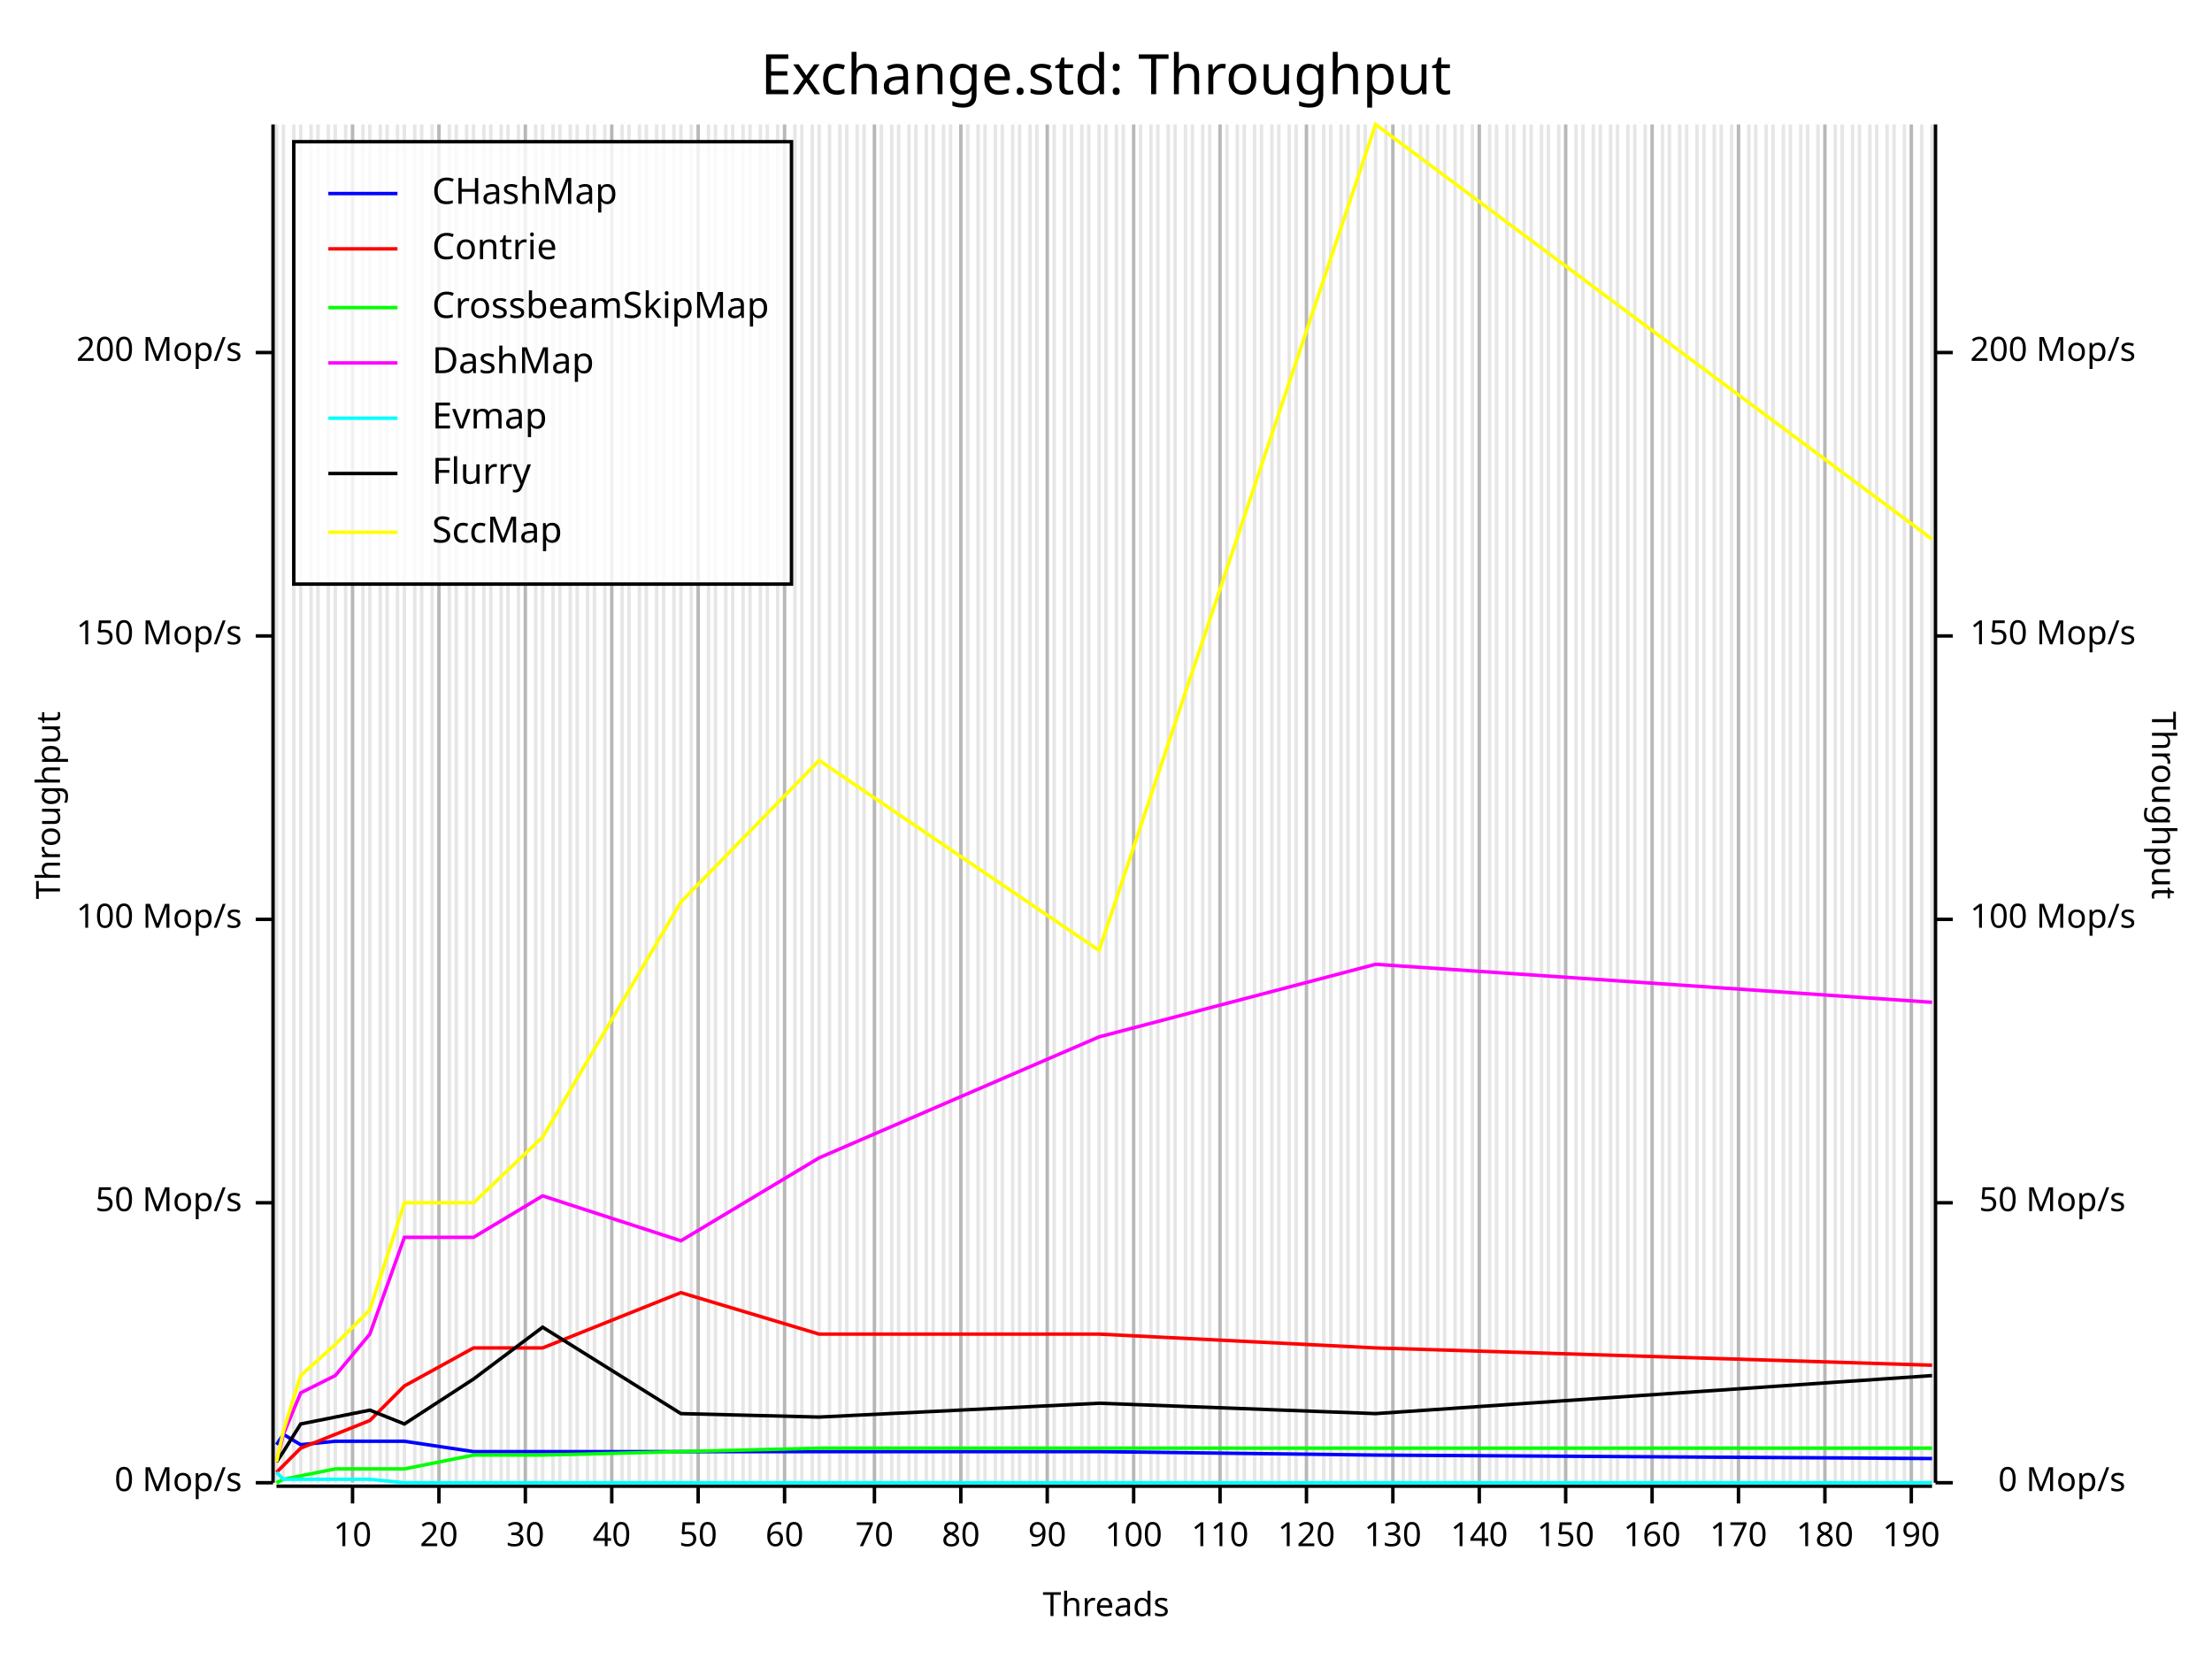
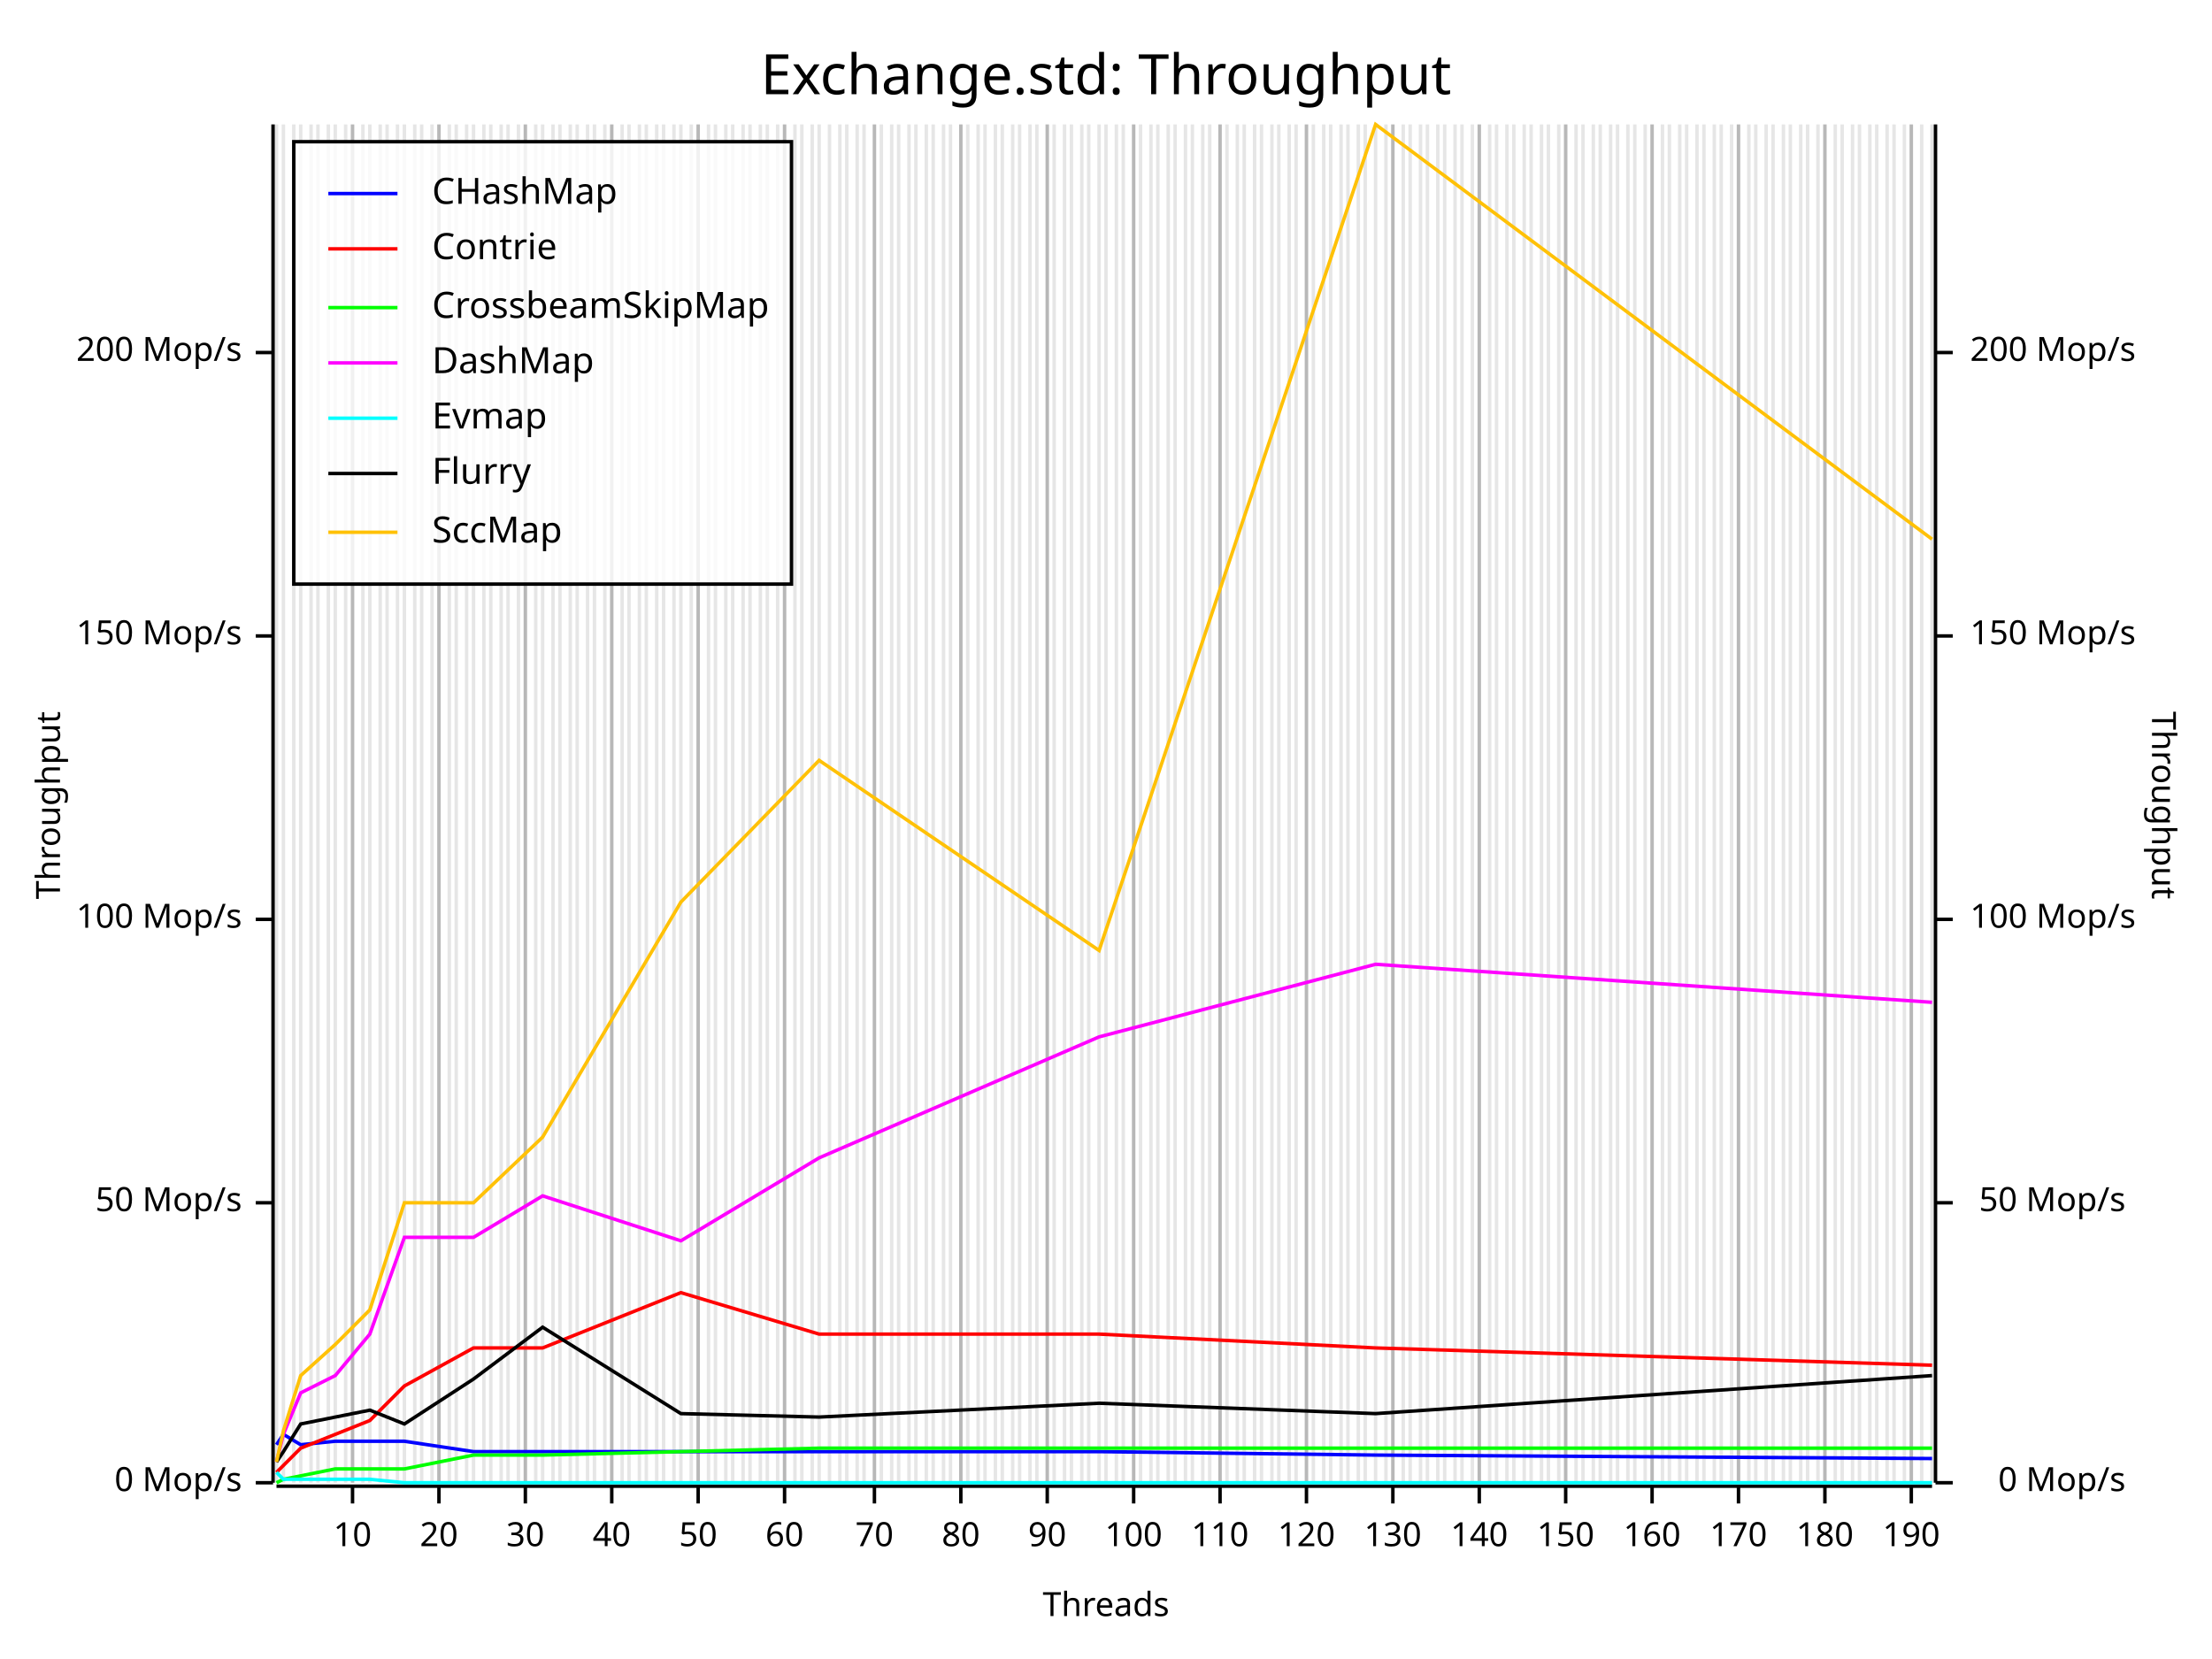
<svg xmlns="http://www.w3.org/2000/svg" width="640" height="480" viewBox="0 0 640 480">
  <rect x="0" y="0" width="640" height="480" opacity="1" fill="#FFFFFF" stroke="none" />
  <text x="320" y="15" dy="0.76em" text-anchor="middle" font-family="Fira Code" font-size="16.129" opacity="1" fill="#000000">
Exchange.std: Throughput
</text>
  <line opacity="0.1" stroke="#000000" stroke-width="1" x1="80" y1="429" x2="80" y2="36" />
  <line opacity="0.1" stroke="#000000" stroke-width="1" x1="82" y1="429" x2="82" y2="36" />
  <line opacity="0.1" stroke="#000000" stroke-width="1" x1="85" y1="429" x2="85" y2="36" />
  <line opacity="0.1" stroke="#000000" stroke-width="1" x1="87" y1="429" x2="87" y2="36" />
  <line opacity="0.1" stroke="#000000" stroke-width="1" x1="90" y1="429" x2="90" y2="36" />
  <line opacity="0.1" stroke="#000000" stroke-width="1" x1="92" y1="429" x2="92" y2="36" />
  <line opacity="0.1" stroke="#000000" stroke-width="1" x1="95" y1="429" x2="95" y2="36" />
  <line opacity="0.1" stroke="#000000" stroke-width="1" x1="97" y1="429" x2="97" y2="36" />
  <line opacity="0.1" stroke="#000000" stroke-width="1" x1="100" y1="429" x2="100" y2="36" />
  <line opacity="0.1" stroke="#000000" stroke-width="1" x1="102" y1="429" x2="102" y2="36" />
  <line opacity="0.1" stroke="#000000" stroke-width="1" x1="105" y1="429" x2="105" y2="36" />
  <line opacity="0.1" stroke="#000000" stroke-width="1" x1="107" y1="429" x2="107" y2="36" />
  <line opacity="0.1" stroke="#000000" stroke-width="1" x1="110" y1="429" x2="110" y2="36" />
  <line opacity="0.1" stroke="#000000" stroke-width="1" x1="112" y1="429" x2="112" y2="36" />
  <line opacity="0.1" stroke="#000000" stroke-width="1" x1="115" y1="429" x2="115" y2="36" />
  <line opacity="0.1" stroke="#000000" stroke-width="1" x1="117" y1="429" x2="117" y2="36" />
  <line opacity="0.1" stroke="#000000" stroke-width="1" x1="120" y1="429" x2="120" y2="36" />
  <line opacity="0.1" stroke="#000000" stroke-width="1" x1="122" y1="429" x2="122" y2="36" />
  <line opacity="0.1" stroke="#000000" stroke-width="1" x1="125" y1="429" x2="125" y2="36" />
  <line opacity="0.1" stroke="#000000" stroke-width="1" x1="127" y1="429" x2="127" y2="36" />
  <line opacity="0.1" stroke="#000000" stroke-width="1" x1="130" y1="429" x2="130" y2="36" />
  <line opacity="0.1" stroke="#000000" stroke-width="1" x1="132" y1="429" x2="132" y2="36" />
  <line opacity="0.1" stroke="#000000" stroke-width="1" x1="135" y1="429" x2="135" y2="36" />
  <line opacity="0.1" stroke="#000000" stroke-width="1" x1="137" y1="429" x2="137" y2="36" />
  <line opacity="0.1" stroke="#000000" stroke-width="1" x1="140" y1="429" x2="140" y2="36" />
  <line opacity="0.1" stroke="#000000" stroke-width="1" x1="142" y1="429" x2="142" y2="36" />
  <line opacity="0.1" stroke="#000000" stroke-width="1" x1="145" y1="429" x2="145" y2="36" />
  <line opacity="0.1" stroke="#000000" stroke-width="1" x1="147" y1="429" x2="147" y2="36" />
  <line opacity="0.1" stroke="#000000" stroke-width="1" x1="150" y1="429" x2="150" y2="36" />
  <line opacity="0.1" stroke="#000000" stroke-width="1" x1="152" y1="429" x2="152" y2="36" />
  <line opacity="0.1" stroke="#000000" stroke-width="1" x1="155" y1="429" x2="155" y2="36" />
  <line opacity="0.1" stroke="#000000" stroke-width="1" x1="157" y1="429" x2="157" y2="36" />
  <line opacity="0.1" stroke="#000000" stroke-width="1" x1="160" y1="429" x2="160" y2="36" />
  <line opacity="0.1" stroke="#000000" stroke-width="1" x1="162" y1="429" x2="162" y2="36" />
  <line opacity="0.1" stroke="#000000" stroke-width="1" x1="165" y1="429" x2="165" y2="36" />
  <line opacity="0.1" stroke="#000000" stroke-width="1" x1="167" y1="429" x2="167" y2="36" />
  <line opacity="0.1" stroke="#000000" stroke-width="1" x1="170" y1="429" x2="170" y2="36" />
  <line opacity="0.1" stroke="#000000" stroke-width="1" x1="172" y1="429" x2="172" y2="36" />
  <line opacity="0.1" stroke="#000000" stroke-width="1" x1="175" y1="429" x2="175" y2="36" />
  <line opacity="0.1" stroke="#000000" stroke-width="1" x1="177" y1="429" x2="177" y2="36" />
  <line opacity="0.1" stroke="#000000" stroke-width="1" x1="180" y1="429" x2="180" y2="36" />
  <line opacity="0.1" stroke="#000000" stroke-width="1" x1="182" y1="429" x2="182" y2="36" />
  <line opacity="0.1" stroke="#000000" stroke-width="1" x1="185" y1="429" x2="185" y2="36" />
  <line opacity="0.1" stroke="#000000" stroke-width="1" x1="187" y1="429" x2="187" y2="36" />
  <line opacity="0.1" stroke="#000000" stroke-width="1" x1="190" y1="429" x2="190" y2="36" />
  <line opacity="0.1" stroke="#000000" stroke-width="1" x1="192" y1="429" x2="192" y2="36" />
  <line opacity="0.1" stroke="#000000" stroke-width="1" x1="195" y1="429" x2="195" y2="36" />
  <line opacity="0.1" stroke="#000000" stroke-width="1" x1="197" y1="429" x2="197" y2="36" />
  <line opacity="0.1" stroke="#000000" stroke-width="1" x1="200" y1="429" x2="200" y2="36" />
  <line opacity="0.1" stroke="#000000" stroke-width="1" x1="202" y1="429" x2="202" y2="36" />
  <line opacity="0.1" stroke="#000000" stroke-width="1" x1="205" y1="429" x2="205" y2="36" />
  <line opacity="0.1" stroke="#000000" stroke-width="1" x1="207" y1="429" x2="207" y2="36" />
  <line opacity="0.1" stroke="#000000" stroke-width="1" x1="210" y1="429" x2="210" y2="36" />
  <line opacity="0.1" stroke="#000000" stroke-width="1" x1="212" y1="429" x2="212" y2="36" />
  <line opacity="0.1" stroke="#000000" stroke-width="1" x1="215" y1="429" x2="215" y2="36" />
  <line opacity="0.1" stroke="#000000" stroke-width="1" x1="217" y1="429" x2="217" y2="36" />
  <line opacity="0.1" stroke="#000000" stroke-width="1" x1="220" y1="429" x2="220" y2="36" />
  <line opacity="0.1" stroke="#000000" stroke-width="1" x1="222" y1="429" x2="222" y2="36" />
  <line opacity="0.1" stroke="#000000" stroke-width="1" x1="225" y1="429" x2="225" y2="36" />
  <line opacity="0.1" stroke="#000000" stroke-width="1" x1="227" y1="429" x2="227" y2="36" />
  <line opacity="0.1" stroke="#000000" stroke-width="1" x1="230" y1="429" x2="230" y2="36" />
  <line opacity="0.1" stroke="#000000" stroke-width="1" x1="232" y1="429" x2="232" y2="36" />
  <line opacity="0.1" stroke="#000000" stroke-width="1" x1="235" y1="429" x2="235" y2="36" />
  <line opacity="0.1" stroke="#000000" stroke-width="1" x1="237" y1="429" x2="237" y2="36" />
  <line opacity="0.1" stroke="#000000" stroke-width="1" x1="240" y1="429" x2="240" y2="36" />
  <line opacity="0.1" stroke="#000000" stroke-width="1" x1="243" y1="429" x2="243" y2="36" />
  <line opacity="0.1" stroke="#000000" stroke-width="1" x1="245" y1="429" x2="245" y2="36" />
  <line opacity="0.1" stroke="#000000" stroke-width="1" x1="248" y1="429" x2="248" y2="36" />
  <line opacity="0.1" stroke="#000000" stroke-width="1" x1="250" y1="429" x2="250" y2="36" />
  <line opacity="0.1" stroke="#000000" stroke-width="1" x1="253" y1="429" x2="253" y2="36" />
  <line opacity="0.1" stroke="#000000" stroke-width="1" x1="255" y1="429" x2="255" y2="36" />
  <line opacity="0.1" stroke="#000000" stroke-width="1" x1="258" y1="429" x2="258" y2="36" />
  <line opacity="0.1" stroke="#000000" stroke-width="1" x1="260" y1="429" x2="260" y2="36" />
  <line opacity="0.1" stroke="#000000" stroke-width="1" x1="263" y1="429" x2="263" y2="36" />
  <line opacity="0.1" stroke="#000000" stroke-width="1" x1="265" y1="429" x2="265" y2="36" />
  <line opacity="0.1" stroke="#000000" stroke-width="1" x1="268" y1="429" x2="268" y2="36" />
  <line opacity="0.1" stroke="#000000" stroke-width="1" x1="270" y1="429" x2="270" y2="36" />
  <line opacity="0.1" stroke="#000000" stroke-width="1" x1="273" y1="429" x2="273" y2="36" />
  <line opacity="0.1" stroke="#000000" stroke-width="1" x1="275" y1="429" x2="275" y2="36" />
  <line opacity="0.1" stroke="#000000" stroke-width="1" x1="278" y1="429" x2="278" y2="36" />
  <line opacity="0.1" stroke="#000000" stroke-width="1" x1="280" y1="429" x2="280" y2="36" />
  <line opacity="0.1" stroke="#000000" stroke-width="1" x1="283" y1="429" x2="283" y2="36" />
  <line opacity="0.1" stroke="#000000" stroke-width="1" x1="285" y1="429" x2="285" y2="36" />
  <line opacity="0.1" stroke="#000000" stroke-width="1" x1="288" y1="429" x2="288" y2="36" />
  <line opacity="0.1" stroke="#000000" stroke-width="1" x1="290" y1="429" x2="290" y2="36" />
  <line opacity="0.1" stroke="#000000" stroke-width="1" x1="293" y1="429" x2="293" y2="36" />
  <line opacity="0.1" stroke="#000000" stroke-width="1" x1="295" y1="429" x2="295" y2="36" />
  <line opacity="0.1" stroke="#000000" stroke-width="1" x1="298" y1="429" x2="298" y2="36" />
  <line opacity="0.1" stroke="#000000" stroke-width="1" x1="300" y1="429" x2="300" y2="36" />
  <line opacity="0.1" stroke="#000000" stroke-width="1" x1="303" y1="429" x2="303" y2="36" />
  <line opacity="0.1" stroke="#000000" stroke-width="1" x1="305" y1="429" x2="305" y2="36" />
  <line opacity="0.1" stroke="#000000" stroke-width="1" x1="308" y1="429" x2="308" y2="36" />
  <line opacity="0.1" stroke="#000000" stroke-width="1" x1="310" y1="429" x2="310" y2="36" />
  <line opacity="0.1" stroke="#000000" stroke-width="1" x1="313" y1="429" x2="313" y2="36" />
  <line opacity="0.1" stroke="#000000" stroke-width="1" x1="315" y1="429" x2="315" y2="36" />
  <line opacity="0.1" stroke="#000000" stroke-width="1" x1="318" y1="429" x2="318" y2="36" />
  <line opacity="0.1" stroke="#000000" stroke-width="1" x1="320" y1="429" x2="320" y2="36" />
  <line opacity="0.1" stroke="#000000" stroke-width="1" x1="323" y1="429" x2="323" y2="36" />
  <line opacity="0.1" stroke="#000000" stroke-width="1" x1="325" y1="429" x2="325" y2="36" />
  <line opacity="0.1" stroke="#000000" stroke-width="1" x1="328" y1="429" x2="328" y2="36" />
  <line opacity="0.1" stroke="#000000" stroke-width="1" x1="330" y1="429" x2="330" y2="36" />
  <line opacity="0.1" stroke="#000000" stroke-width="1" x1="333" y1="429" x2="333" y2="36" />
  <line opacity="0.1" stroke="#000000" stroke-width="1" x1="335" y1="429" x2="335" y2="36" />
  <line opacity="0.1" stroke="#000000" stroke-width="1" x1="338" y1="429" x2="338" y2="36" />
  <line opacity="0.1" stroke="#000000" stroke-width="1" x1="340" y1="429" x2="340" y2="36" />
  <line opacity="0.1" stroke="#000000" stroke-width="1" x1="343" y1="429" x2="343" y2="36" />
  <line opacity="0.1" stroke="#000000" stroke-width="1" x1="345" y1="429" x2="345" y2="36" />
  <line opacity="0.1" stroke="#000000" stroke-width="1" x1="348" y1="429" x2="348" y2="36" />
  <line opacity="0.1" stroke="#000000" stroke-width="1" x1="350" y1="429" x2="350" y2="36" />
  <line opacity="0.1" stroke="#000000" stroke-width="1" x1="353" y1="429" x2="353" y2="36" />
  <line opacity="0.1" stroke="#000000" stroke-width="1" x1="355" y1="429" x2="355" y2="36" />
  <line opacity="0.1" stroke="#000000" stroke-width="1" x1="358" y1="429" x2="358" y2="36" />
  <line opacity="0.1" stroke="#000000" stroke-width="1" x1="360" y1="429" x2="360" y2="36" />
  <line opacity="0.1" stroke="#000000" stroke-width="1" x1="363" y1="429" x2="363" y2="36" />
  <line opacity="0.1" stroke="#000000" stroke-width="1" x1="365" y1="429" x2="365" y2="36" />
  <line opacity="0.1" stroke="#000000" stroke-width="1" x1="368" y1="429" x2="368" y2="36" />
  <line opacity="0.1" stroke="#000000" stroke-width="1" x1="370" y1="429" x2="370" y2="36" />
  <line opacity="0.1" stroke="#000000" stroke-width="1" x1="373" y1="429" x2="373" y2="36" />
  <line opacity="0.1" stroke="#000000" stroke-width="1" x1="375" y1="429" x2="375" y2="36" />
  <line opacity="0.1" stroke="#000000" stroke-width="1" x1="378" y1="429" x2="378" y2="36" />
  <line opacity="0.1" stroke="#000000" stroke-width="1" x1="380" y1="429" x2="380" y2="36" />
  <line opacity="0.1" stroke="#000000" stroke-width="1" x1="383" y1="429" x2="383" y2="36" />
  <line opacity="0.1" stroke="#000000" stroke-width="1" x1="385" y1="429" x2="385" y2="36" />
  <line opacity="0.1" stroke="#000000" stroke-width="1" x1="388" y1="429" x2="388" y2="36" />
  <line opacity="0.1" stroke="#000000" stroke-width="1" x1="390" y1="429" x2="390" y2="36" />
  <line opacity="0.1" stroke="#000000" stroke-width="1" x1="393" y1="429" x2="393" y2="36" />
  <line opacity="0.1" stroke="#000000" stroke-width="1" x1="395" y1="429" x2="395" y2="36" />
  <line opacity="0.1" stroke="#000000" stroke-width="1" x1="398" y1="429" x2="398" y2="36" />
  <line opacity="0.1" stroke="#000000" stroke-width="1" x1="401" y1="429" x2="401" y2="36" />
  <line opacity="0.1" stroke="#000000" stroke-width="1" x1="403" y1="429" x2="403" y2="36" />
  <line opacity="0.1" stroke="#000000" stroke-width="1" x1="406" y1="429" x2="406" y2="36" />
  <line opacity="0.1" stroke="#000000" stroke-width="1" x1="408" y1="429" x2="408" y2="36" />
  <line opacity="0.1" stroke="#000000" stroke-width="1" x1="411" y1="429" x2="411" y2="36" />
  <line opacity="0.1" stroke="#000000" stroke-width="1" x1="413" y1="429" x2="413" y2="36" />
  <line opacity="0.1" stroke="#000000" stroke-width="1" x1="416" y1="429" x2="416" y2="36" />
  <line opacity="0.1" stroke="#000000" stroke-width="1" x1="418" y1="429" x2="418" y2="36" />
  <line opacity="0.1" stroke="#000000" stroke-width="1" x1="421" y1="429" x2="421" y2="36" />
  <line opacity="0.1" stroke="#000000" stroke-width="1" x1="423" y1="429" x2="423" y2="36" />
  <line opacity="0.1" stroke="#000000" stroke-width="1" x1="426" y1="429" x2="426" y2="36" />
  <line opacity="0.1" stroke="#000000" stroke-width="1" x1="428" y1="429" x2="428" y2="36" />
  <line opacity="0.1" stroke="#000000" stroke-width="1" x1="431" y1="429" x2="431" y2="36" />
  <line opacity="0.1" stroke="#000000" stroke-width="1" x1="433" y1="429" x2="433" y2="36" />
  <line opacity="0.1" stroke="#000000" stroke-width="1" x1="436" y1="429" x2="436" y2="36" />
  <line opacity="0.1" stroke="#000000" stroke-width="1" x1="438" y1="429" x2="438" y2="36" />
  <line opacity="0.1" stroke="#000000" stroke-width="1" x1="441" y1="429" x2="441" y2="36" />
  <line opacity="0.1" stroke="#000000" stroke-width="1" x1="443" y1="429" x2="443" y2="36" />
  <line opacity="0.1" stroke="#000000" stroke-width="1" x1="446" y1="429" x2="446" y2="36" />
  <line opacity="0.1" stroke="#000000" stroke-width="1" x1="448" y1="429" x2="448" y2="36" />
  <line opacity="0.1" stroke="#000000" stroke-width="1" x1="451" y1="429" x2="451" y2="36" />
  <line opacity="0.1" stroke="#000000" stroke-width="1" x1="453" y1="429" x2="453" y2="36" />
  <line opacity="0.1" stroke="#000000" stroke-width="1" x1="456" y1="429" x2="456" y2="36" />
  <line opacity="0.1" stroke="#000000" stroke-width="1" x1="458" y1="429" x2="458" y2="36" />
  <line opacity="0.1" stroke="#000000" stroke-width="1" x1="461" y1="429" x2="461" y2="36" />
  <line opacity="0.1" stroke="#000000" stroke-width="1" x1="463" y1="429" x2="463" y2="36" />
  <line opacity="0.1" stroke="#000000" stroke-width="1" x1="466" y1="429" x2="466" y2="36" />
  <line opacity="0.1" stroke="#000000" stroke-width="1" x1="468" y1="429" x2="468" y2="36" />
  <line opacity="0.1" stroke="#000000" stroke-width="1" x1="471" y1="429" x2="471" y2="36" />
  <line opacity="0.1" stroke="#000000" stroke-width="1" x1="473" y1="429" x2="473" y2="36" />
  <line opacity="0.1" stroke="#000000" stroke-width="1" x1="476" y1="429" x2="476" y2="36" />
  <line opacity="0.1" stroke="#000000" stroke-width="1" x1="478" y1="429" x2="478" y2="36" />
  <line opacity="0.1" stroke="#000000" stroke-width="1" x1="481" y1="429" x2="481" y2="36" />
  <line opacity="0.1" stroke="#000000" stroke-width="1" x1="483" y1="429" x2="483" y2="36" />
  <line opacity="0.1" stroke="#000000" stroke-width="1" x1="486" y1="429" x2="486" y2="36" />
  <line opacity="0.1" stroke="#000000" stroke-width="1" x1="488" y1="429" x2="488" y2="36" />
  <line opacity="0.1" stroke="#000000" stroke-width="1" x1="491" y1="429" x2="491" y2="36" />
  <line opacity="0.1" stroke="#000000" stroke-width="1" x1="493" y1="429" x2="493" y2="36" />
  <line opacity="0.1" stroke="#000000" stroke-width="1" x1="496" y1="429" x2="496" y2="36" />
  <line opacity="0.1" stroke="#000000" stroke-width="1" x1="498" y1="429" x2="498" y2="36" />
  <line opacity="0.1" stroke="#000000" stroke-width="1" x1="501" y1="429" x2="501" y2="36" />
  <line opacity="0.1" stroke="#000000" stroke-width="1" x1="503" y1="429" x2="503" y2="36" />
  <line opacity="0.1" stroke="#000000" stroke-width="1" x1="506" y1="429" x2="506" y2="36" />
  <line opacity="0.1" stroke="#000000" stroke-width="1" x1="508" y1="429" x2="508" y2="36" />
  <line opacity="0.1" stroke="#000000" stroke-width="1" x1="511" y1="429" x2="511" y2="36" />
  <line opacity="0.1" stroke="#000000" stroke-width="1" x1="513" y1="429" x2="513" y2="36" />
  <line opacity="0.1" stroke="#000000" stroke-width="1" x1="516" y1="429" x2="516" y2="36" />
  <line opacity="0.1" stroke="#000000" stroke-width="1" x1="518" y1="429" x2="518" y2="36" />
  <line opacity="0.1" stroke="#000000" stroke-width="1" x1="521" y1="429" x2="521" y2="36" />
  <line opacity="0.1" stroke="#000000" stroke-width="1" x1="523" y1="429" x2="523" y2="36" />
  <line opacity="0.1" stroke="#000000" stroke-width="1" x1="526" y1="429" x2="526" y2="36" />
  <line opacity="0.1" stroke="#000000" stroke-width="1" x1="528" y1="429" x2="528" y2="36" />
  <line opacity="0.1" stroke="#000000" stroke-width="1" x1="531" y1="429" x2="531" y2="36" />
  <line opacity="0.1" stroke="#000000" stroke-width="1" x1="533" y1="429" x2="533" y2="36" />
  <line opacity="0.1" stroke="#000000" stroke-width="1" x1="536" y1="429" x2="536" y2="36" />
  <line opacity="0.1" stroke="#000000" stroke-width="1" x1="538" y1="429" x2="538" y2="36" />
  <line opacity="0.1" stroke="#000000" stroke-width="1" x1="541" y1="429" x2="541" y2="36" />
  <line opacity="0.1" stroke="#000000" stroke-width="1" x1="543" y1="429" x2="543" y2="36" />
  <line opacity="0.1" stroke="#000000" stroke-width="1" x1="546" y1="429" x2="546" y2="36" />
  <line opacity="0.1" stroke="#000000" stroke-width="1" x1="548" y1="429" x2="548" y2="36" />
  <line opacity="0.1" stroke="#000000" stroke-width="1" x1="551" y1="429" x2="551" y2="36" />
  <line opacity="0.1" stroke="#000000" stroke-width="1" x1="553" y1="429" x2="553" y2="36" />
  <line opacity="0.1" stroke="#000000" stroke-width="1" x1="556" y1="429" x2="556" y2="36" />
  <line opacity="0.1" stroke="#000000" stroke-width="1" x1="559" y1="429" x2="559" y2="36" />
  <text x="10" y="233" dy="0.76em" text-anchor="middle" font-family="sans-serif" font-size="9.677" opacity="1" fill="#000000" transform="rotate(270, 10, 233)">
Throughput
</text>
  <text x="320" y="470" dy="-0.5ex" text-anchor="middle" font-family="sans-serif" font-size="9.677" opacity="1" fill="#000000">
Threads
</text>
  <text x="630" y="233" dy="0.76em" text-anchor="middle" font-family="sans-serif" font-size="9.677" opacity="1" fill="#000000" transform="rotate(90, 630, 233)">
Throughput
</text>
  <line opacity="0.2" stroke="#000000" stroke-width="1" x1="102" y1="429" x2="102" y2="36" />
  <line opacity="0.2" stroke="#000000" stroke-width="1" x1="127" y1="429" x2="127" y2="36" />
  <line opacity="0.2" stroke="#000000" stroke-width="1" x1="152" y1="429" x2="152" y2="36" />
  <line opacity="0.2" stroke="#000000" stroke-width="1" x1="177" y1="429" x2="177" y2="36" />
  <line opacity="0.2" stroke="#000000" stroke-width="1" x1="202" y1="429" x2="202" y2="36" />
  <line opacity="0.2" stroke="#000000" stroke-width="1" x1="227" y1="429" x2="227" y2="36" />
  <line opacity="0.2" stroke="#000000" stroke-width="1" x1="253" y1="429" x2="253" y2="36" />
  <line opacity="0.2" stroke="#000000" stroke-width="1" x1="278" y1="429" x2="278" y2="36" />
  <line opacity="0.2" stroke="#000000" stroke-width="1" x1="303" y1="429" x2="303" y2="36" />
  <line opacity="0.2" stroke="#000000" stroke-width="1" x1="328" y1="429" x2="328" y2="36" />
  <line opacity="0.2" stroke="#000000" stroke-width="1" x1="353" y1="429" x2="353" y2="36" />
  <line opacity="0.2" stroke="#000000" stroke-width="1" x1="378" y1="429" x2="378" y2="36" />
  <line opacity="0.2" stroke="#000000" stroke-width="1" x1="403" y1="429" x2="403" y2="36" />
  <line opacity="0.2" stroke="#000000" stroke-width="1" x1="428" y1="429" x2="428" y2="36" />
  <line opacity="0.2" stroke="#000000" stroke-width="1" x1="453" y1="429" x2="453" y2="36" />
  <line opacity="0.2" stroke="#000000" stroke-width="1" x1="478" y1="429" x2="478" y2="36" />
  <line opacity="0.2" stroke="#000000" stroke-width="1" x1="503" y1="429" x2="503" y2="36" />
  <line opacity="0.2" stroke="#000000" stroke-width="1" x1="528" y1="429" x2="528" y2="36" />
  <line opacity="0.2" stroke="#000000" stroke-width="1" x1="553" y1="429" x2="553" y2="36" />
  <polyline fill="none" opacity="1" stroke="#000000" stroke-width="1" points="79,36 79,429 " />
  <text x="70" y="429" dy="0.5ex" text-anchor="end" font-family="sans-serif" font-size="9.677" opacity="1" fill="#000000">
0 Mop/s
</text>
  <polyline fill="none" opacity="1" stroke="#000000" stroke-width="1" points="74,429 79,429 " />
  <text x="70" y="348" dy="0.5ex" text-anchor="end" font-family="sans-serif" font-size="9.677" opacity="1" fill="#000000">
50 Mop/s
</text>
  <polyline fill="none" opacity="1" stroke="#000000" stroke-width="1" points="74,348 79,348 " />
  <text x="70" y="266" dy="0.5ex" text-anchor="end" font-family="sans-serif" font-size="9.677" opacity="1" fill="#000000">
100 Mop/s
</text>
  <polyline fill="none" opacity="1" stroke="#000000" stroke-width="1" points="74,266 79,266 " />
  <text x="70" y="184" dy="0.5ex" text-anchor="end" font-family="sans-serif" font-size="9.677" opacity="1" fill="#000000">
150 Mop/s
</text>
  <polyline fill="none" opacity="1" stroke="#000000" stroke-width="1" points="74,184 79,184 " />
  <text x="70" y="102" dy="0.5ex" text-anchor="end" font-family="sans-serif" font-size="9.677" opacity="1" fill="#000000">
200 Mop/s
</text>
  <polyline fill="none" opacity="1" stroke="#000000" stroke-width="1" points="74,102 79,102 " />
  <polyline fill="none" opacity="1" stroke="#000000" stroke-width="1" points="80,430 559,430 " />
  <text x="102" y="440" dy="0.76em" text-anchor="middle" font-family="sans-serif" font-size="9.677" opacity="1" fill="#000000">
10
</text>
  <polyline fill="none" opacity="1" stroke="#000000" stroke-width="1" points="102,430 102,435 " />
  <text x="127" y="440" dy="0.76em" text-anchor="middle" font-family="sans-serif" font-size="9.677" opacity="1" fill="#000000">
20
</text>
  <polyline fill="none" opacity="1" stroke="#000000" stroke-width="1" points="127,430 127,435 " />
  <text x="152" y="440" dy="0.76em" text-anchor="middle" font-family="sans-serif" font-size="9.677" opacity="1" fill="#000000">
30
</text>
  <polyline fill="none" opacity="1" stroke="#000000" stroke-width="1" points="152,430 152,435 " />
  <text x="177" y="440" dy="0.76em" text-anchor="middle" font-family="sans-serif" font-size="9.677" opacity="1" fill="#000000">
40
</text>
  <polyline fill="none" opacity="1" stroke="#000000" stroke-width="1" points="177,430 177,435 " />
  <text x="202" y="440" dy="0.76em" text-anchor="middle" font-family="sans-serif" font-size="9.677" opacity="1" fill="#000000">
50
</text>
  <polyline fill="none" opacity="1" stroke="#000000" stroke-width="1" points="202,430 202,435 " />
  <text x="227" y="440" dy="0.76em" text-anchor="middle" font-family="sans-serif" font-size="9.677" opacity="1" fill="#000000">
60
</text>
  <polyline fill="none" opacity="1" stroke="#000000" stroke-width="1" points="227,430 227,435 " />
  <text x="253" y="440" dy="0.76em" text-anchor="middle" font-family="sans-serif" font-size="9.677" opacity="1" fill="#000000">
70
</text>
  <polyline fill="none" opacity="1" stroke="#000000" stroke-width="1" points="253,430 253,435 " />
  <text x="278" y="440" dy="0.76em" text-anchor="middle" font-family="sans-serif" font-size="9.677" opacity="1" fill="#000000">
80
</text>
  <polyline fill="none" opacity="1" stroke="#000000" stroke-width="1" points="278,430 278,435 " />
  <text x="303" y="440" dy="0.76em" text-anchor="middle" font-family="sans-serif" font-size="9.677" opacity="1" fill="#000000">
90
</text>
  <polyline fill="none" opacity="1" stroke="#000000" stroke-width="1" points="303,430 303,435 " />
  <text x="328" y="440" dy="0.76em" text-anchor="middle" font-family="sans-serif" font-size="9.677" opacity="1" fill="#000000">
100
</text>
  <polyline fill="none" opacity="1" stroke="#000000" stroke-width="1" points="328,430 328,435 " />
  <text x="353" y="440" dy="0.76em" text-anchor="middle" font-family="sans-serif" font-size="9.677" opacity="1" fill="#000000">
110
</text>
  <polyline fill="none" opacity="1" stroke="#000000" stroke-width="1" points="353,430 353,435 " />
  <text x="378" y="440" dy="0.76em" text-anchor="middle" font-family="sans-serif" font-size="9.677" opacity="1" fill="#000000">
120
</text>
  <polyline fill="none" opacity="1" stroke="#000000" stroke-width="1" points="378,430 378,435 " />
  <text x="403" y="440" dy="0.76em" text-anchor="middle" font-family="sans-serif" font-size="9.677" opacity="1" fill="#000000">
130
</text>
  <polyline fill="none" opacity="1" stroke="#000000" stroke-width="1" points="403,430 403,435 " />
  <text x="428" y="440" dy="0.76em" text-anchor="middle" font-family="sans-serif" font-size="9.677" opacity="1" fill="#000000">
140
</text>
  <polyline fill="none" opacity="1" stroke="#000000" stroke-width="1" points="428,430 428,435 " />
  <text x="453" y="440" dy="0.76em" text-anchor="middle" font-family="sans-serif" font-size="9.677" opacity="1" fill="#000000">
150
</text>
  <polyline fill="none" opacity="1" stroke="#000000" stroke-width="1" points="453,430 453,435 " />
  <text x="478" y="440" dy="0.76em" text-anchor="middle" font-family="sans-serif" font-size="9.677" opacity="1" fill="#000000">
160
</text>
  <polyline fill="none" opacity="1" stroke="#000000" stroke-width="1" points="478,430 478,435 " />
  <text x="503" y="440" dy="0.76em" text-anchor="middle" font-family="sans-serif" font-size="9.677" opacity="1" fill="#000000">
170
</text>
  <polyline fill="none" opacity="1" stroke="#000000" stroke-width="1" points="503,430 503,435 " />
  <text x="528" y="440" dy="0.76em" text-anchor="middle" font-family="sans-serif" font-size="9.677" opacity="1" fill="#000000">
180
</text>
  <polyline fill="none" opacity="1" stroke="#000000" stroke-width="1" points="528,430 528,435 " />
  <text x="553" y="440" dy="0.76em" text-anchor="middle" font-family="sans-serif" font-size="9.677" opacity="1" fill="#000000">
190
</text>
  <polyline fill="none" opacity="1" stroke="#000000" stroke-width="1" points="553,430 553,435 " />
  <polyline fill="none" opacity="1" stroke="#000000" stroke-width="1" points="560,36 560,429 " />
  <text x="615" y="429" dy="0.5ex" text-anchor="end" font-family="sans-serif" font-size="9.677" opacity="1" fill="#000000">
0 Mop/s
</text>
  <polyline fill="none" opacity="1" stroke="#000000" stroke-width="1" points="560,429 565,429 " />
  <text x="615" y="348" dy="0.5ex" text-anchor="end" font-family="sans-serif" font-size="9.677" opacity="1" fill="#000000">
50 Mop/s
</text>
  <polyline fill="none" opacity="1" stroke="#000000" stroke-width="1" points="560,348 565,348 " />
  <text x="570" y="266" dy="0.5ex" text-anchor="start" font-family="sans-serif" font-size="9.677" opacity="1" fill="#000000">
100 Mop/s
</text>
  <polyline fill="none" opacity="1" stroke="#000000" stroke-width="1" points="560,266 565,266 " />
  <text x="570" y="184" dy="0.5ex" text-anchor="start" font-family="sans-serif" font-size="9.677" opacity="1" fill="#000000">
150 Mop/s
</text>
  <polyline fill="none" opacity="1" stroke="#000000" stroke-width="1" points="560,184 565,184 " />
  <text x="570" y="102" dy="0.5ex" text-anchor="start" font-family="sans-serif" font-size="9.677" opacity="1" fill="#000000">
200 Mop/s
</text>
  <polyline fill="none" opacity="1" stroke="#000000" stroke-width="1" points="560,102 565,102 " />
  <polyline fill="none" opacity="1" stroke="#0000FF" stroke-width="1" points="80,418 82,415 87,418 97,417 107,417 117,417 137,420 157,420 197,420 237,420 318,420 398,421 559,422 " />
  <polyline fill="none" opacity="1" stroke="#FF0000" stroke-width="1" points="80,426 82,424 87,419 97,415 107,411 117,401 137,390 157,390 197,374 237,386 318,386 398,390 559,395 " />
  <polyline fill="none" opacity="1" stroke="#00FF00" stroke-width="1" points="80,429 82,428 87,427 97,425 107,425 117,425 137,421 157,421 197,420 237,419 318,419 398,419 559,419 " />
  <polyline fill="none" opacity="1" stroke="#FF00FF" stroke-width="1" points="80,423 82,415 87,403 97,398 107,386 117,358 137,358 157,346 197,359 237,335 318,300 398,279 559,290 " />
  <polyline fill="none" opacity="1" stroke="#00FFFF" stroke-width="1" points="80,426 82,428 87,428 97,428 107,428 117,429 137,429 157,429 197,429 237,429 318,429 398,429 559,429 " />
  <polyline fill="none" opacity="1" stroke="#000000" stroke-width="1" points="80,423 82,420 87,412 97,410 107,408 117,412 137,399 157,384 197,409 237,410 318,406 398,409 559,398 " />
-   <polyline fill="none" opacity="1" stroke="#FFFF00" stroke-width="1" points="80,423 82,414 87,398 97,389 107,379 117,348 137,348 157,329 197,261 237,220 318,275 398,36 559,156 " />
+   <polyline fill="none" opacity="1" stroke="#FFC107" stroke-width="1" points="80,423 82,414 87,398 97,389 107,379 117,348 137,348 157,329 197,261 237,220 318,275 398,36 559,156 " />
  <rect x="85" y="41" width="144" height="128" opacity="0.8" fill="#FFFFFF" stroke="none" />
  <rect x="85" y="41" width="144" height="128" opacity="1" fill="none" stroke="#000000" />
  <text x="125" y="51" dy="0.76em" text-anchor="start" font-family="Fira Code" font-size="10.484" opacity="1" fill="#000000">
CHashMap
</text>
  <text x="125" y="67" dy="0.76em" text-anchor="start" font-family="Fira Code" font-size="10.484" opacity="1" fill="#000000">
Contrie
</text>
  <text x="125" y="84" dy="0.76em" text-anchor="start" font-family="Fira Code" font-size="10.484" opacity="1" fill="#000000">
CrossbeamSkipMap
</text>
  <text x="125" y="100" dy="0.76em" text-anchor="start" font-family="Fira Code" font-size="10.484" opacity="1" fill="#000000">
DashMap
</text>
  <text x="125" y="116" dy="0.76em" text-anchor="start" font-family="Fira Code" font-size="10.484" opacity="1" fill="#000000">
Evmap
</text>
  <text x="125" y="132" dy="0.76em" text-anchor="start" font-family="Fira Code" font-size="10.484" opacity="1" fill="#000000">
Flurry
</text>
  <text x="125" y="149" dy="0.76em" text-anchor="start" font-family="Fira Code" font-size="10.484" opacity="1" fill="#000000">
SccMap
</text>
  <polyline fill="none" opacity="1" stroke="#0000FF" stroke-width="1" points="95,56 115,56 " />
  <polyline fill="none" opacity="1" stroke="#FF0000" stroke-width="1" points="95,72 115,72 " />
  <polyline fill="none" opacity="1" stroke="#00FF00" stroke-width="1" points="95,89 115,89 " />
  <polyline fill="none" opacity="1" stroke="#FF00FF" stroke-width="1" points="95,105 115,105 " />
  <polyline fill="none" opacity="1" stroke="#00FFFF" stroke-width="1" points="95,121 115,121 " />
  <polyline fill="none" opacity="1" stroke="#000000" stroke-width="1" points="95,137 115,137 " />
-   <polyline fill="none" opacity="1" stroke="#FFFF00" stroke-width="1" points="95,154 115,154 " />
+   <polyline fill="none" opacity="1" stroke="#FFC107" stroke-width="1" points="95,154 115,154 " />
</svg>
